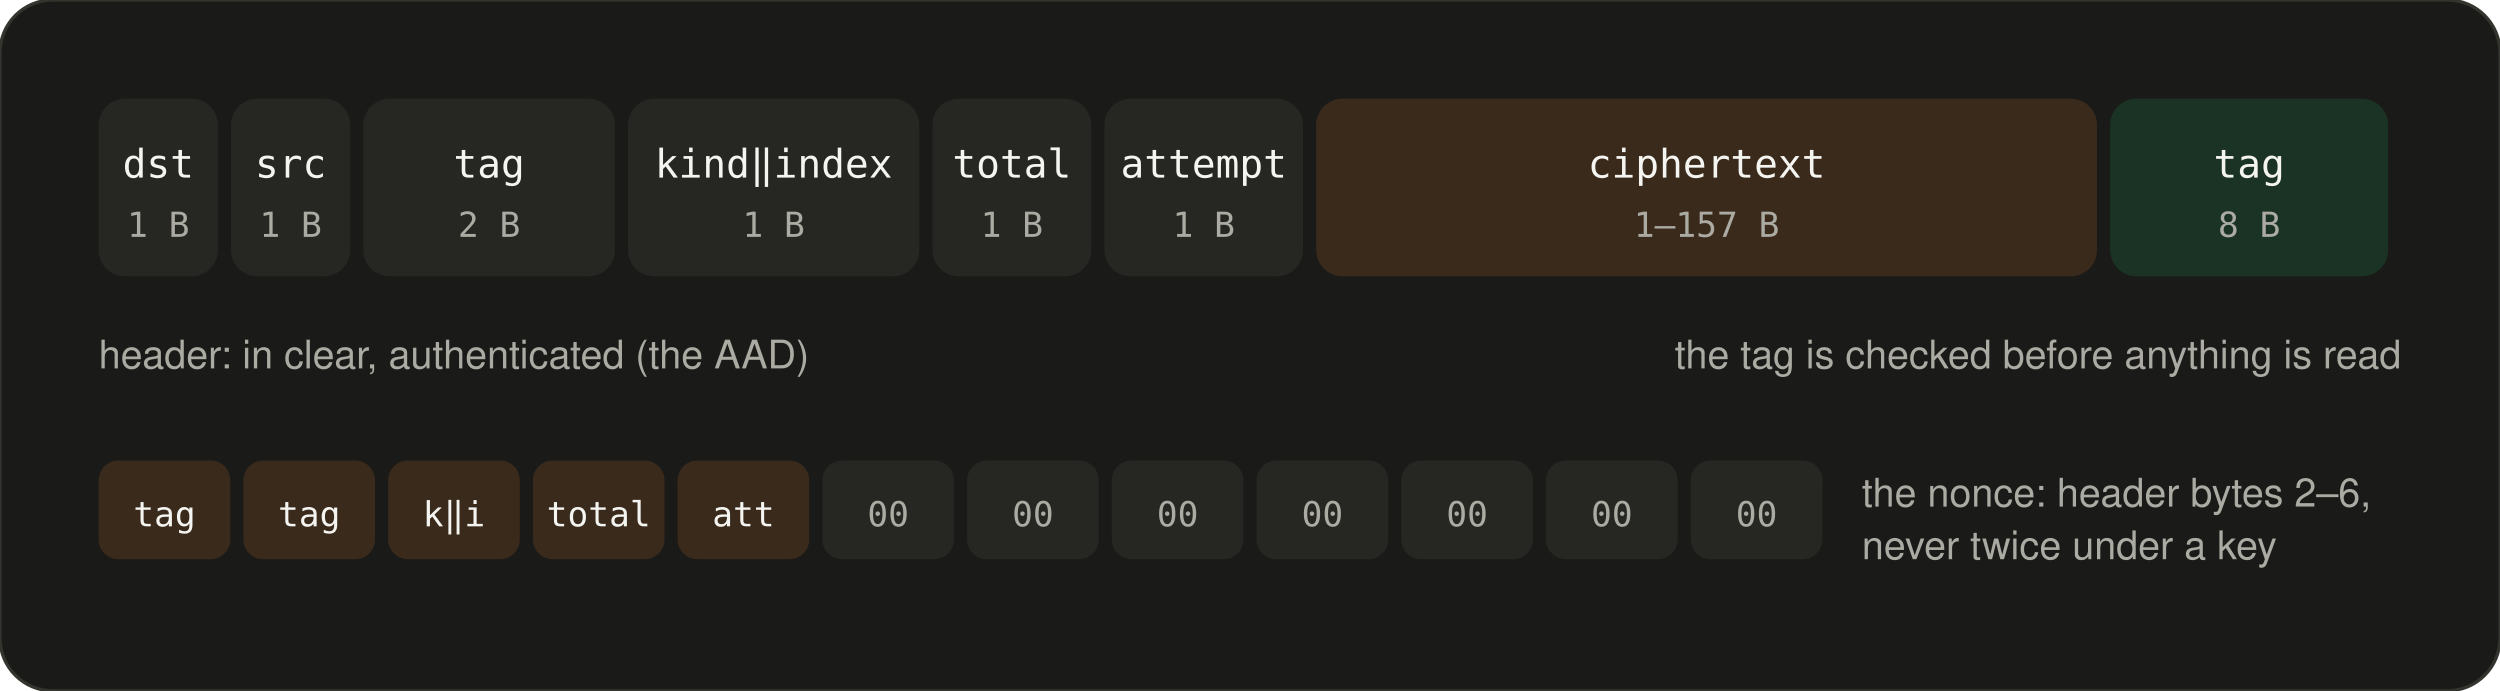
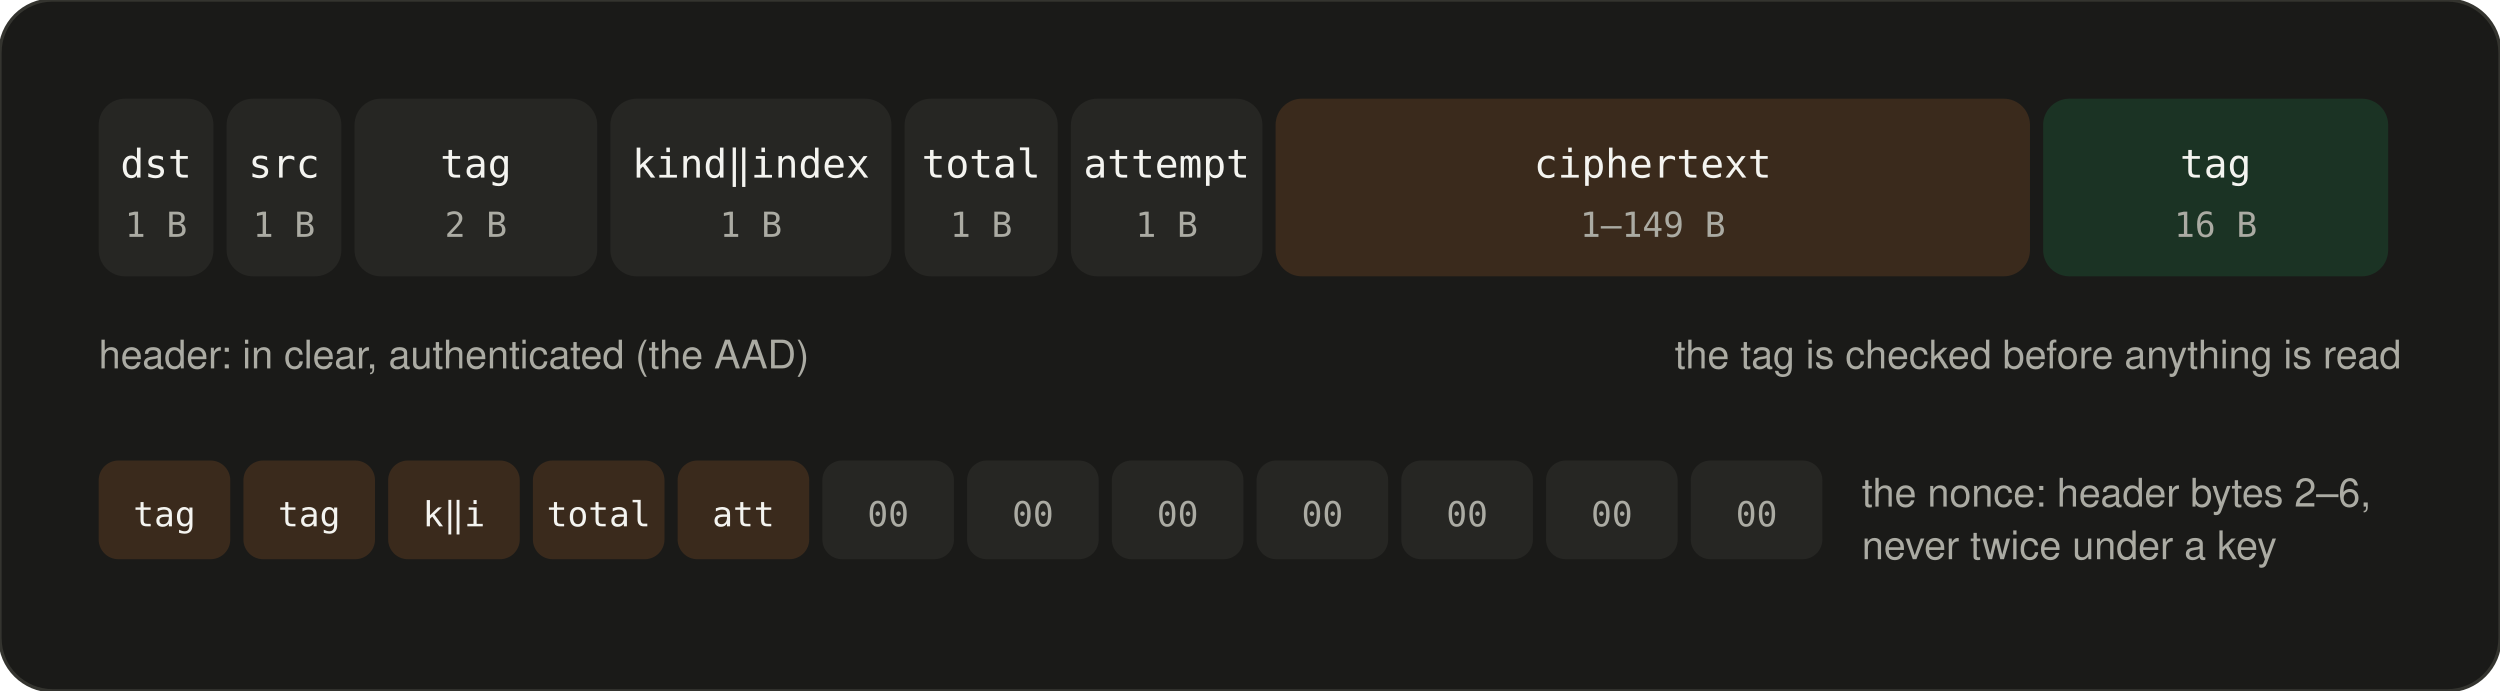
<svg xmlns="http://www.w3.org/2000/svg" viewBox="0 0 760 210" width="760" height="210" role="img">
  <rect width="760" height="210" rx="16" fill="#1A1A18" stroke="#34342F" />
-   <rect x="30" y="30" width="36.23" height="54" rx="8" fill="#262623" />
-   <text x="48.115" y="54" font-family="ui-monospace, SFMono-Regular, Menlo, Consolas, monospace" font-size="12" font-weight="500" fill="#F4F4F0" text-anchor="middle">dst</text>
-   <text x="48.115" y="72" font-family="ui-monospace, SFMono-Regular, Menlo, Consolas, monospace" font-size="10.5" font-weight="400" fill="#ABABA3" text-anchor="middle">1 B</text>
-   <rect x="70.23" y="30" width="36.23" height="54" rx="8" fill="#262623" />
-   <text x="88.345" y="54" font-family="ui-monospace, SFMono-Regular, Menlo, Consolas, monospace" font-size="12" font-weight="500" fill="#F4F4F0" text-anchor="middle">src</text>
-   <text x="88.345" y="72" font-family="ui-monospace, SFMono-Regular, Menlo, Consolas, monospace" font-size="10.5" font-weight="400" fill="#ABABA3" text-anchor="middle">1 B</text>
-   <rect x="110.46" y="30" width="76.46" height="54" rx="8" fill="#262623" />
-   <text x="148.69" y="54" font-family="ui-monospace, SFMono-Regular, Menlo, Consolas, monospace" font-size="12" font-weight="500" fill="#F4F4F0" text-anchor="middle">tag</text>
-   <text x="148.69" y="72" font-family="ui-monospace, SFMono-Regular, Menlo, Consolas, monospace" font-size="10.5" font-weight="400" fill="#ABABA3" text-anchor="middle">2 B</text>
-   <rect x="190.92" y="30" width="88.529" height="54" rx="8" fill="#262623" />
-   <text x="235.184" y="54" font-family="ui-monospace, SFMono-Regular, Menlo, Consolas, monospace" font-size="12" font-weight="500" fill="#F4F4F0" text-anchor="middle">kind‖index</text>
-   <text x="235.184" y="72" font-family="ui-monospace, SFMono-Regular, Menlo, Consolas, monospace" font-size="10.5" font-weight="400" fill="#ABABA3" text-anchor="middle">1 B</text>
-   <rect x="283.448" y="30" width="48.299" height="54" rx="8" fill="#262623" />
-   <text x="307.598" y="54" font-family="ui-monospace, SFMono-Regular, Menlo, Consolas, monospace" font-size="12" font-weight="500" fill="#F4F4F0" text-anchor="middle">total</text>
-   <text x="307.598" y="72" font-family="ui-monospace, SFMono-Regular, Menlo, Consolas, monospace" font-size="10.5" font-weight="400" fill="#ABABA3" text-anchor="middle">1 B</text>
-   <rect x="335.747" y="30" width="60.368" height="54" rx="8" fill="#262623" />
-   <text x="365.931" y="54" font-family="ui-monospace, SFMono-Regular, Menlo, Consolas, monospace" font-size="12" font-weight="500" fill="#F4F4F0" text-anchor="middle">attempt</text>
-   <text x="365.931" y="72" font-family="ui-monospace, SFMono-Regular, Menlo, Consolas, monospace" font-size="10.5" font-weight="400" fill="#ABABA3" text-anchor="middle">1 B</text>
-   <rect x="400.115" y="30" width="237.379" height="54" rx="8" fill="#3A2A1C" />
-   <text x="518.805" y="54" font-family="ui-monospace, SFMono-Regular, Menlo, Consolas, monospace" font-size="12" font-weight="500" fill="#F4F4F0" text-anchor="middle">ciphertext</text>
-   <text x="518.805" y="72" font-family="ui-monospace, SFMono-Regular, Menlo, Consolas, monospace" font-size="10.5" font-weight="400" fill="#ABABA3" text-anchor="middle">1–157 B</text>
-   <rect x="641.494" y="30" width="84.506" height="54" rx="8" fill="#1B3324" />
-   <text x="683.747" y="54" font-family="ui-monospace, SFMono-Regular, Menlo, Consolas, monospace" font-size="12" font-weight="500" fill="#F4F4F0" text-anchor="middle">tag</text>
-   <text x="683.747" y="72" font-family="ui-monospace, SFMono-Regular, Menlo, Consolas, monospace" font-size="10.5" font-weight="400" fill="#ABABA3" text-anchor="middle">8 B</text>
+   <rect x="30" y="30" width="34.889" height="54" rx="8" fill="#262623" />
+   <text x="47.444" y="54" font-family="ui-monospace, SFMono-Regular, Menlo, Consolas, monospace" font-size="12" font-weight="500" fill="#F4F4F0" text-anchor="middle">dst</text>
+   <text x="47.444" y="72" font-family="ui-monospace, SFMono-Regular, Menlo, Consolas, monospace" font-size="10.5" font-weight="400" fill="#ABABA3" text-anchor="middle">1 B</text>
+   <rect x="68.889" y="30" width="34.889" height="54" rx="8" fill="#262623" />
+   <text x="86.333" y="54" font-family="ui-monospace, SFMono-Regular, Menlo, Consolas, monospace" font-size="12" font-weight="500" fill="#F4F4F0" text-anchor="middle">src</text>
+   <text x="86.333" y="72" font-family="ui-monospace, SFMono-Regular, Menlo, Consolas, monospace" font-size="10.5" font-weight="400" fill="#ABABA3" text-anchor="middle">1 B</text>
+   <rect x="107.778" y="30" width="73.778" height="54" rx="8" fill="#262623" />
+   <text x="144.667" y="54" font-family="ui-monospace, SFMono-Regular, Menlo, Consolas, monospace" font-size="12" font-weight="500" fill="#F4F4F0" text-anchor="middle">tag</text>
+   <text x="144.667" y="72" font-family="ui-monospace, SFMono-Regular, Menlo, Consolas, monospace" font-size="10.5" font-weight="400" fill="#ABABA3" text-anchor="middle">2 B</text>
+   <rect x="185.556" y="30" width="85.444" height="54" rx="8" fill="#262623" />
+   <text x="228.278" y="54" font-family="ui-monospace, SFMono-Regular, Menlo, Consolas, monospace" font-size="12" font-weight="500" fill="#F4F4F0" text-anchor="middle">kind‖index</text>
+   <text x="228.278" y="72" font-family="ui-monospace, SFMono-Regular, Menlo, Consolas, monospace" font-size="10.5" font-weight="400" fill="#ABABA3" text-anchor="middle">1 B</text>
+   <rect x="275.0" y="30" width="46.556" height="54" rx="8" fill="#262623" />
+   <text x="298.278" y="54" font-family="ui-monospace, SFMono-Regular, Menlo, Consolas, monospace" font-size="12" font-weight="500" fill="#F4F4F0" text-anchor="middle">total</text>
+   <text x="298.278" y="72" font-family="ui-monospace, SFMono-Regular, Menlo, Consolas, monospace" font-size="10.5" font-weight="400" fill="#ABABA3" text-anchor="middle">1 B</text>
+   <rect x="325.556" y="30" width="58.222" height="54" rx="8" fill="#262623" />
+   <text x="354.667" y="54" font-family="ui-monospace, SFMono-Regular, Menlo, Consolas, monospace" font-size="12" font-weight="500" fill="#F4F4F0" text-anchor="middle">attempt</text>
+   <text x="354.667" y="72" font-family="ui-monospace, SFMono-Regular, Menlo, Consolas, monospace" font-size="10.5" font-weight="400" fill="#ABABA3" text-anchor="middle">1 B</text>
+   <rect x="387.778" y="30" width="229.333" height="54" rx="8" fill="#3A2A1C" />
+   <text x="502.444" y="54" font-family="ui-monospace, SFMono-Regular, Menlo, Consolas, monospace" font-size="12" font-weight="500" fill="#F4F4F0" text-anchor="middle">ciphertext</text>
+   <text x="502.444" y="72" font-family="ui-monospace, SFMono-Regular, Menlo, Consolas, monospace" font-size="10.5" font-weight="400" fill="#ABABA3" text-anchor="middle">1–149 B</text>
+   <rect x="621.111" y="30" width="104.889" height="54" rx="8" fill="#1B3324" />
+   <text x="673.556" y="54" font-family="ui-monospace, SFMono-Regular, Menlo, Consolas, monospace" font-size="12" font-weight="500" fill="#F4F4F0" text-anchor="middle">tag</text>
+   <text x="673.556" y="72" font-family="ui-monospace, SFMono-Regular, Menlo, Consolas, monospace" font-size="10.5" font-weight="400" fill="#ABABA3" text-anchor="middle">16 B</text>
  <text x="30" y="112" font-family="system-ui, -apple-system, 'Segoe UI', Helvetica, Arial, sans-serif" font-size="12" font-weight="400" fill="#ABABA3" text-anchor="start">header: in clear, authenticated (the AAD)</text>
  <text x="730" y="112" font-family="system-ui, -apple-system, 'Segoe UI', Helvetica, Arial, sans-serif" font-size="12" font-weight="400" fill="#ABABA3" text-anchor="end">the tag is checked before anything is read</text>
  <rect x="30" y="140" width="40" height="30" rx="6" fill="#3A2A1C" />
  <text x="50.0" y="160" font-family="ui-monospace, SFMono-Regular, Menlo, Consolas, monospace" font-size="10.5" font-weight="500" fill="#F4F4F0" text-anchor="middle">tag</text>
  <rect x="74" y="140" width="40" height="30" rx="6" fill="#3A2A1C" />
  <text x="94.0" y="160" font-family="ui-monospace, SFMono-Regular, Menlo, Consolas, monospace" font-size="10.5" font-weight="500" fill="#F4F4F0" text-anchor="middle">tag</text>
  <rect x="118" y="140" width="40" height="30" rx="6" fill="#3A2A1C" />
  <text x="138.0" y="160" font-family="ui-monospace, SFMono-Regular, Menlo, Consolas, monospace" font-size="10.5" font-weight="500" fill="#F4F4F0" text-anchor="middle">k‖i</text>
  <rect x="162" y="140" width="40" height="30" rx="6" fill="#3A2A1C" />
  <text x="182.0" y="160" font-family="ui-monospace, SFMono-Regular, Menlo, Consolas, monospace" font-size="10.5" font-weight="500" fill="#F4F4F0" text-anchor="middle">total</text>
  <rect x="206" y="140" width="40" height="30" rx="6" fill="#3A2A1C" />
  <text x="226.0" y="160" font-family="ui-monospace, SFMono-Regular, Menlo, Consolas, monospace" font-size="10.5" font-weight="500" fill="#F4F4F0" text-anchor="middle">att</text>
  <rect x="250" y="140" width="40" height="30" rx="6" fill="#262623" />
  <text x="270.0" y="160" font-family="ui-monospace, SFMono-Regular, Menlo, Consolas, monospace" font-size="10.5" font-weight="500" fill="#ABABA3" text-anchor="middle">00</text>
  <rect x="294" y="140" width="40" height="30" rx="6" fill="#262623" />
  <text x="314.0" y="160" font-family="ui-monospace, SFMono-Regular, Menlo, Consolas, monospace" font-size="10.5" font-weight="500" fill="#ABABA3" text-anchor="middle">00</text>
  <rect x="338" y="140" width="40" height="30" rx="6" fill="#262623" />
  <text x="358.0" y="160" font-family="ui-monospace, SFMono-Regular, Menlo, Consolas, monospace" font-size="10.5" font-weight="500" fill="#ABABA3" text-anchor="middle">00</text>
  <rect x="382" y="140" width="40" height="30" rx="6" fill="#262623" />
  <text x="402.0" y="160" font-family="ui-monospace, SFMono-Regular, Menlo, Consolas, monospace" font-size="10.5" font-weight="500" fill="#ABABA3" text-anchor="middle">00</text>
  <rect x="426" y="140" width="40" height="30" rx="6" fill="#262623" />
  <text x="446.0" y="160" font-family="ui-monospace, SFMono-Regular, Menlo, Consolas, monospace" font-size="10.5" font-weight="500" fill="#ABABA3" text-anchor="middle">00</text>
  <rect x="470" y="140" width="40" height="30" rx="6" fill="#262623" />
  <text x="490.0" y="160" font-family="ui-monospace, SFMono-Regular, Menlo, Consolas, monospace" font-size="10.5" font-weight="500" fill="#ABABA3" text-anchor="middle">00</text>
  <rect x="514" y="140" width="40" height="30" rx="6" fill="#262623" />
  <text x="534.0" y="160" font-family="ui-monospace, SFMono-Regular, Menlo, Consolas, monospace" font-size="10.5" font-weight="500" fill="#ABABA3" text-anchor="middle">00</text>
  <text x="566" y="154" font-family="system-ui, -apple-system, 'Segoe UI', Helvetica, Arial, sans-serif" font-size="12" font-weight="400" fill="#ABABA3" text-anchor="start">the nonce: header bytes 2–6,</text>
  <text x="566" y="170" font-family="system-ui, -apple-system, 'Segoe UI', Helvetica, Arial, sans-serif" font-size="12" font-weight="400" fill="#ABABA3" text-anchor="start">never twice under a key</text>
</svg>
